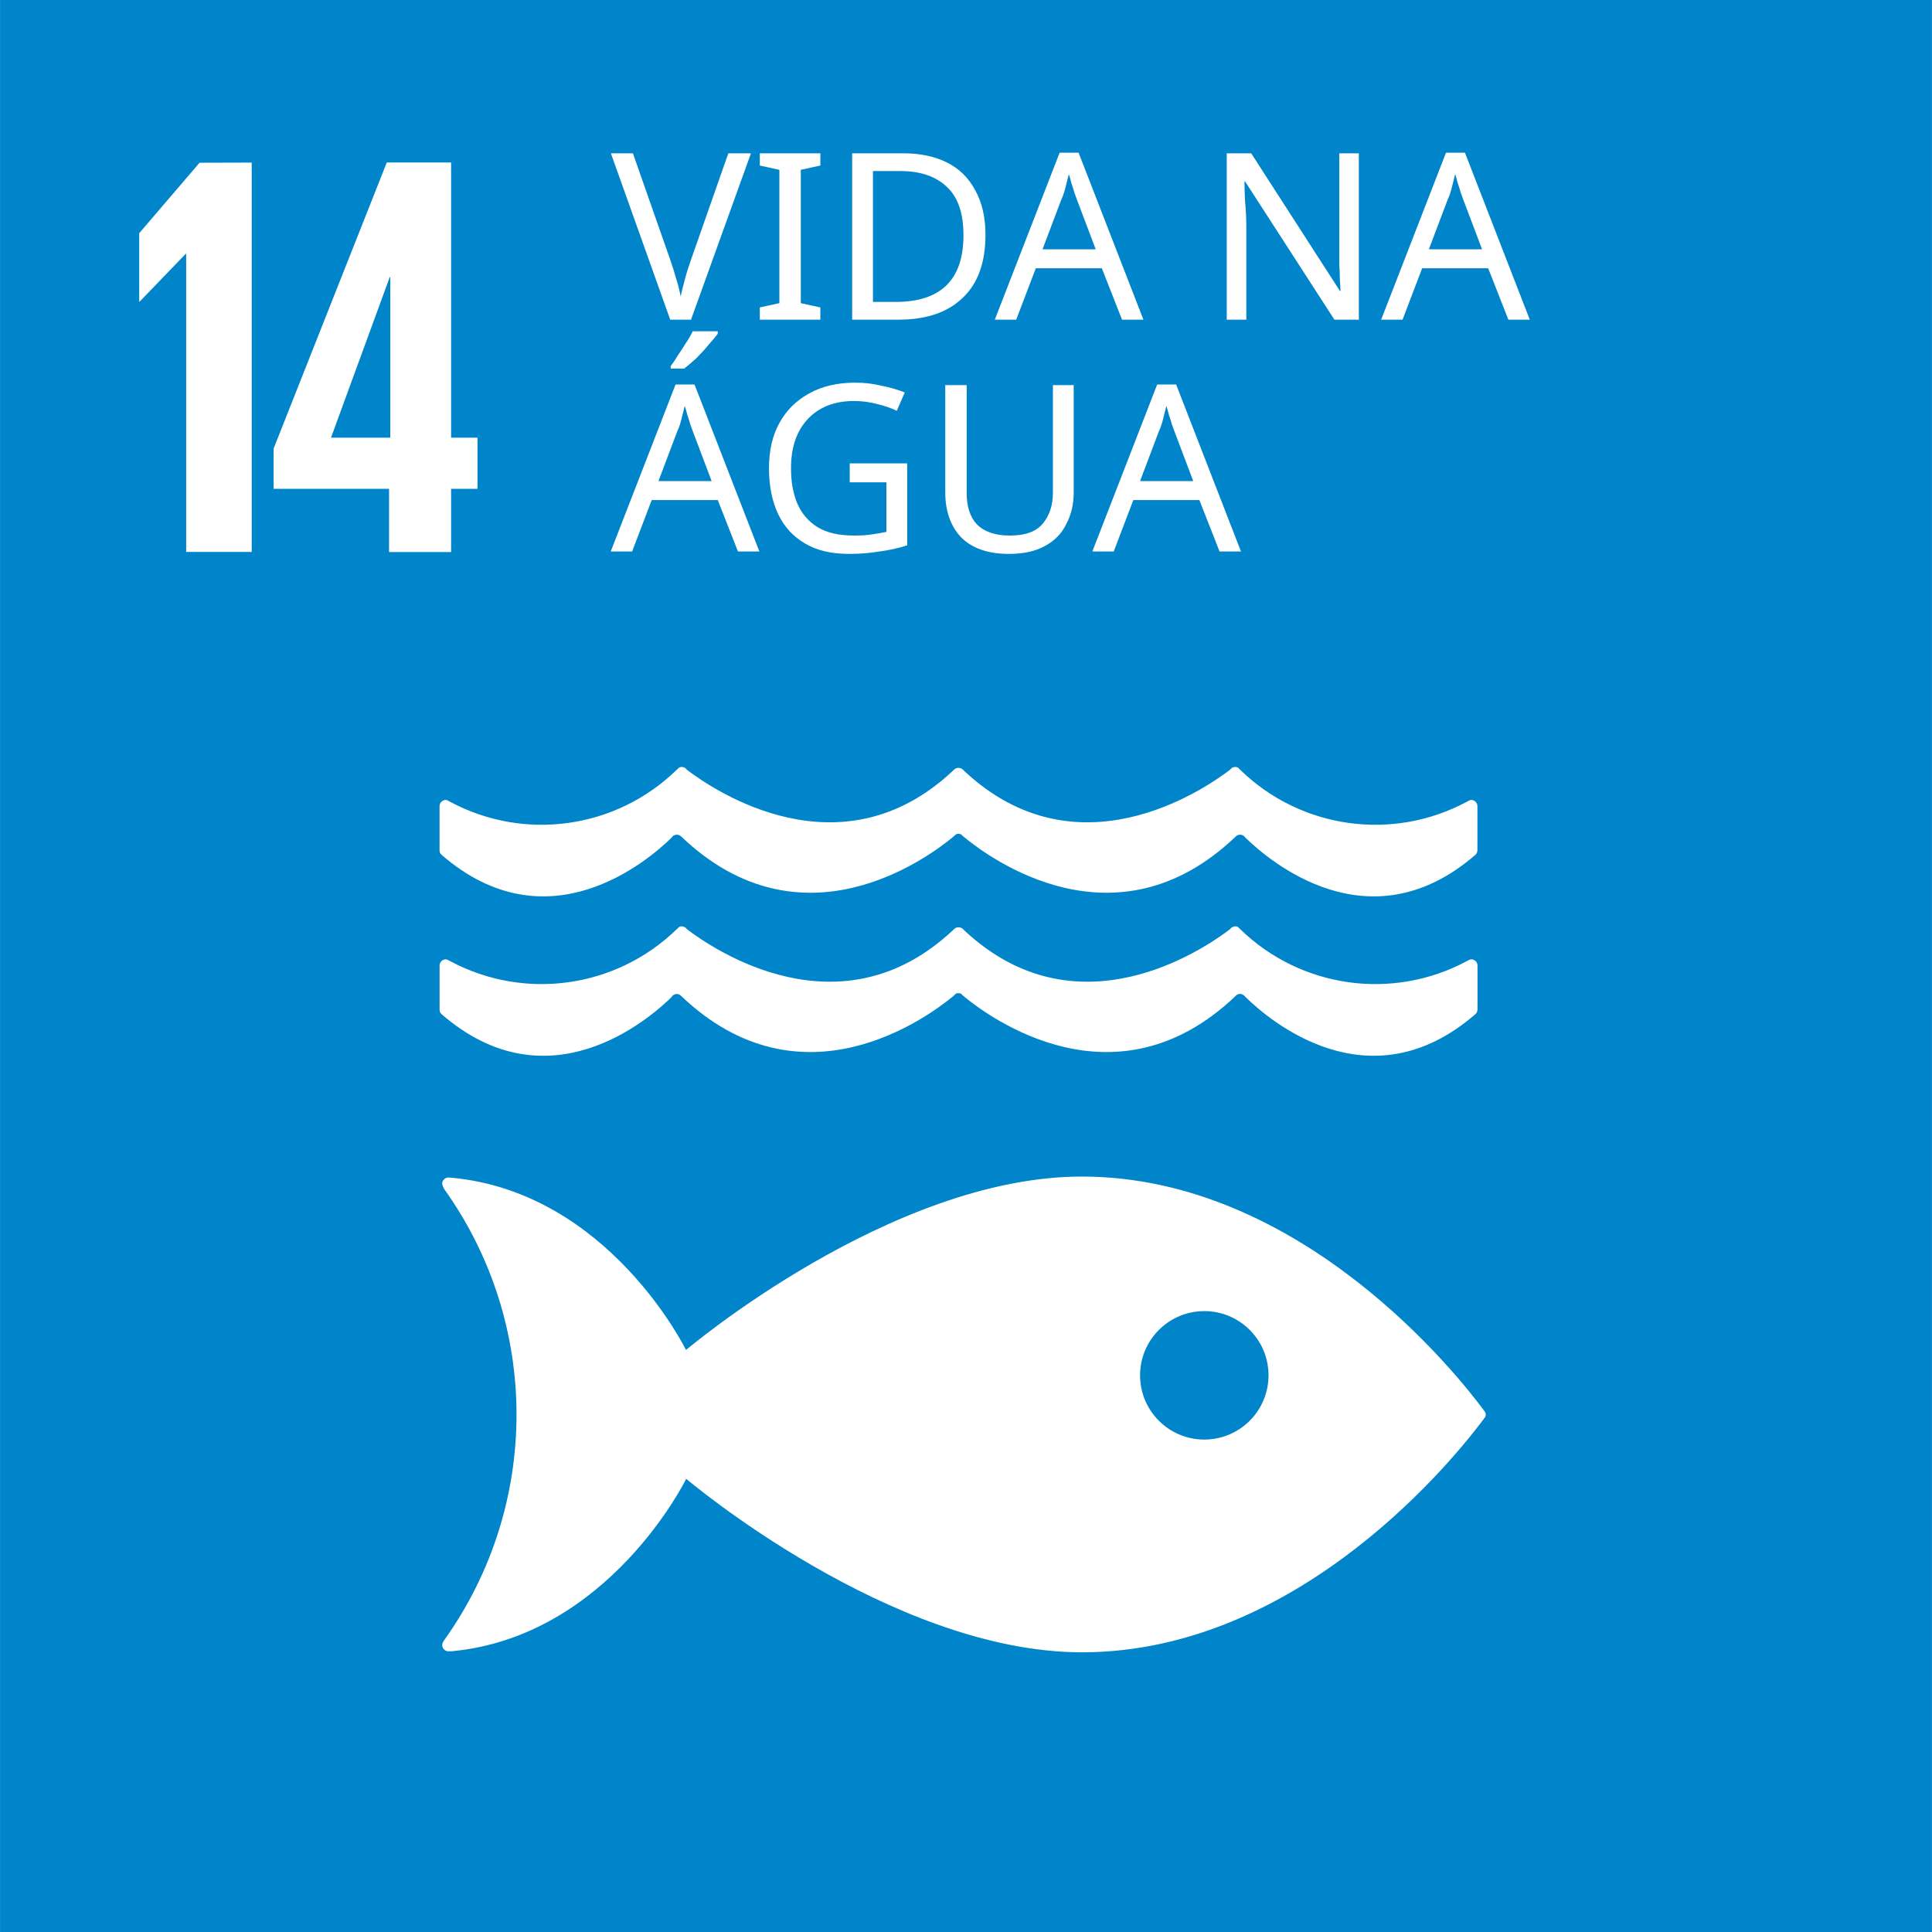
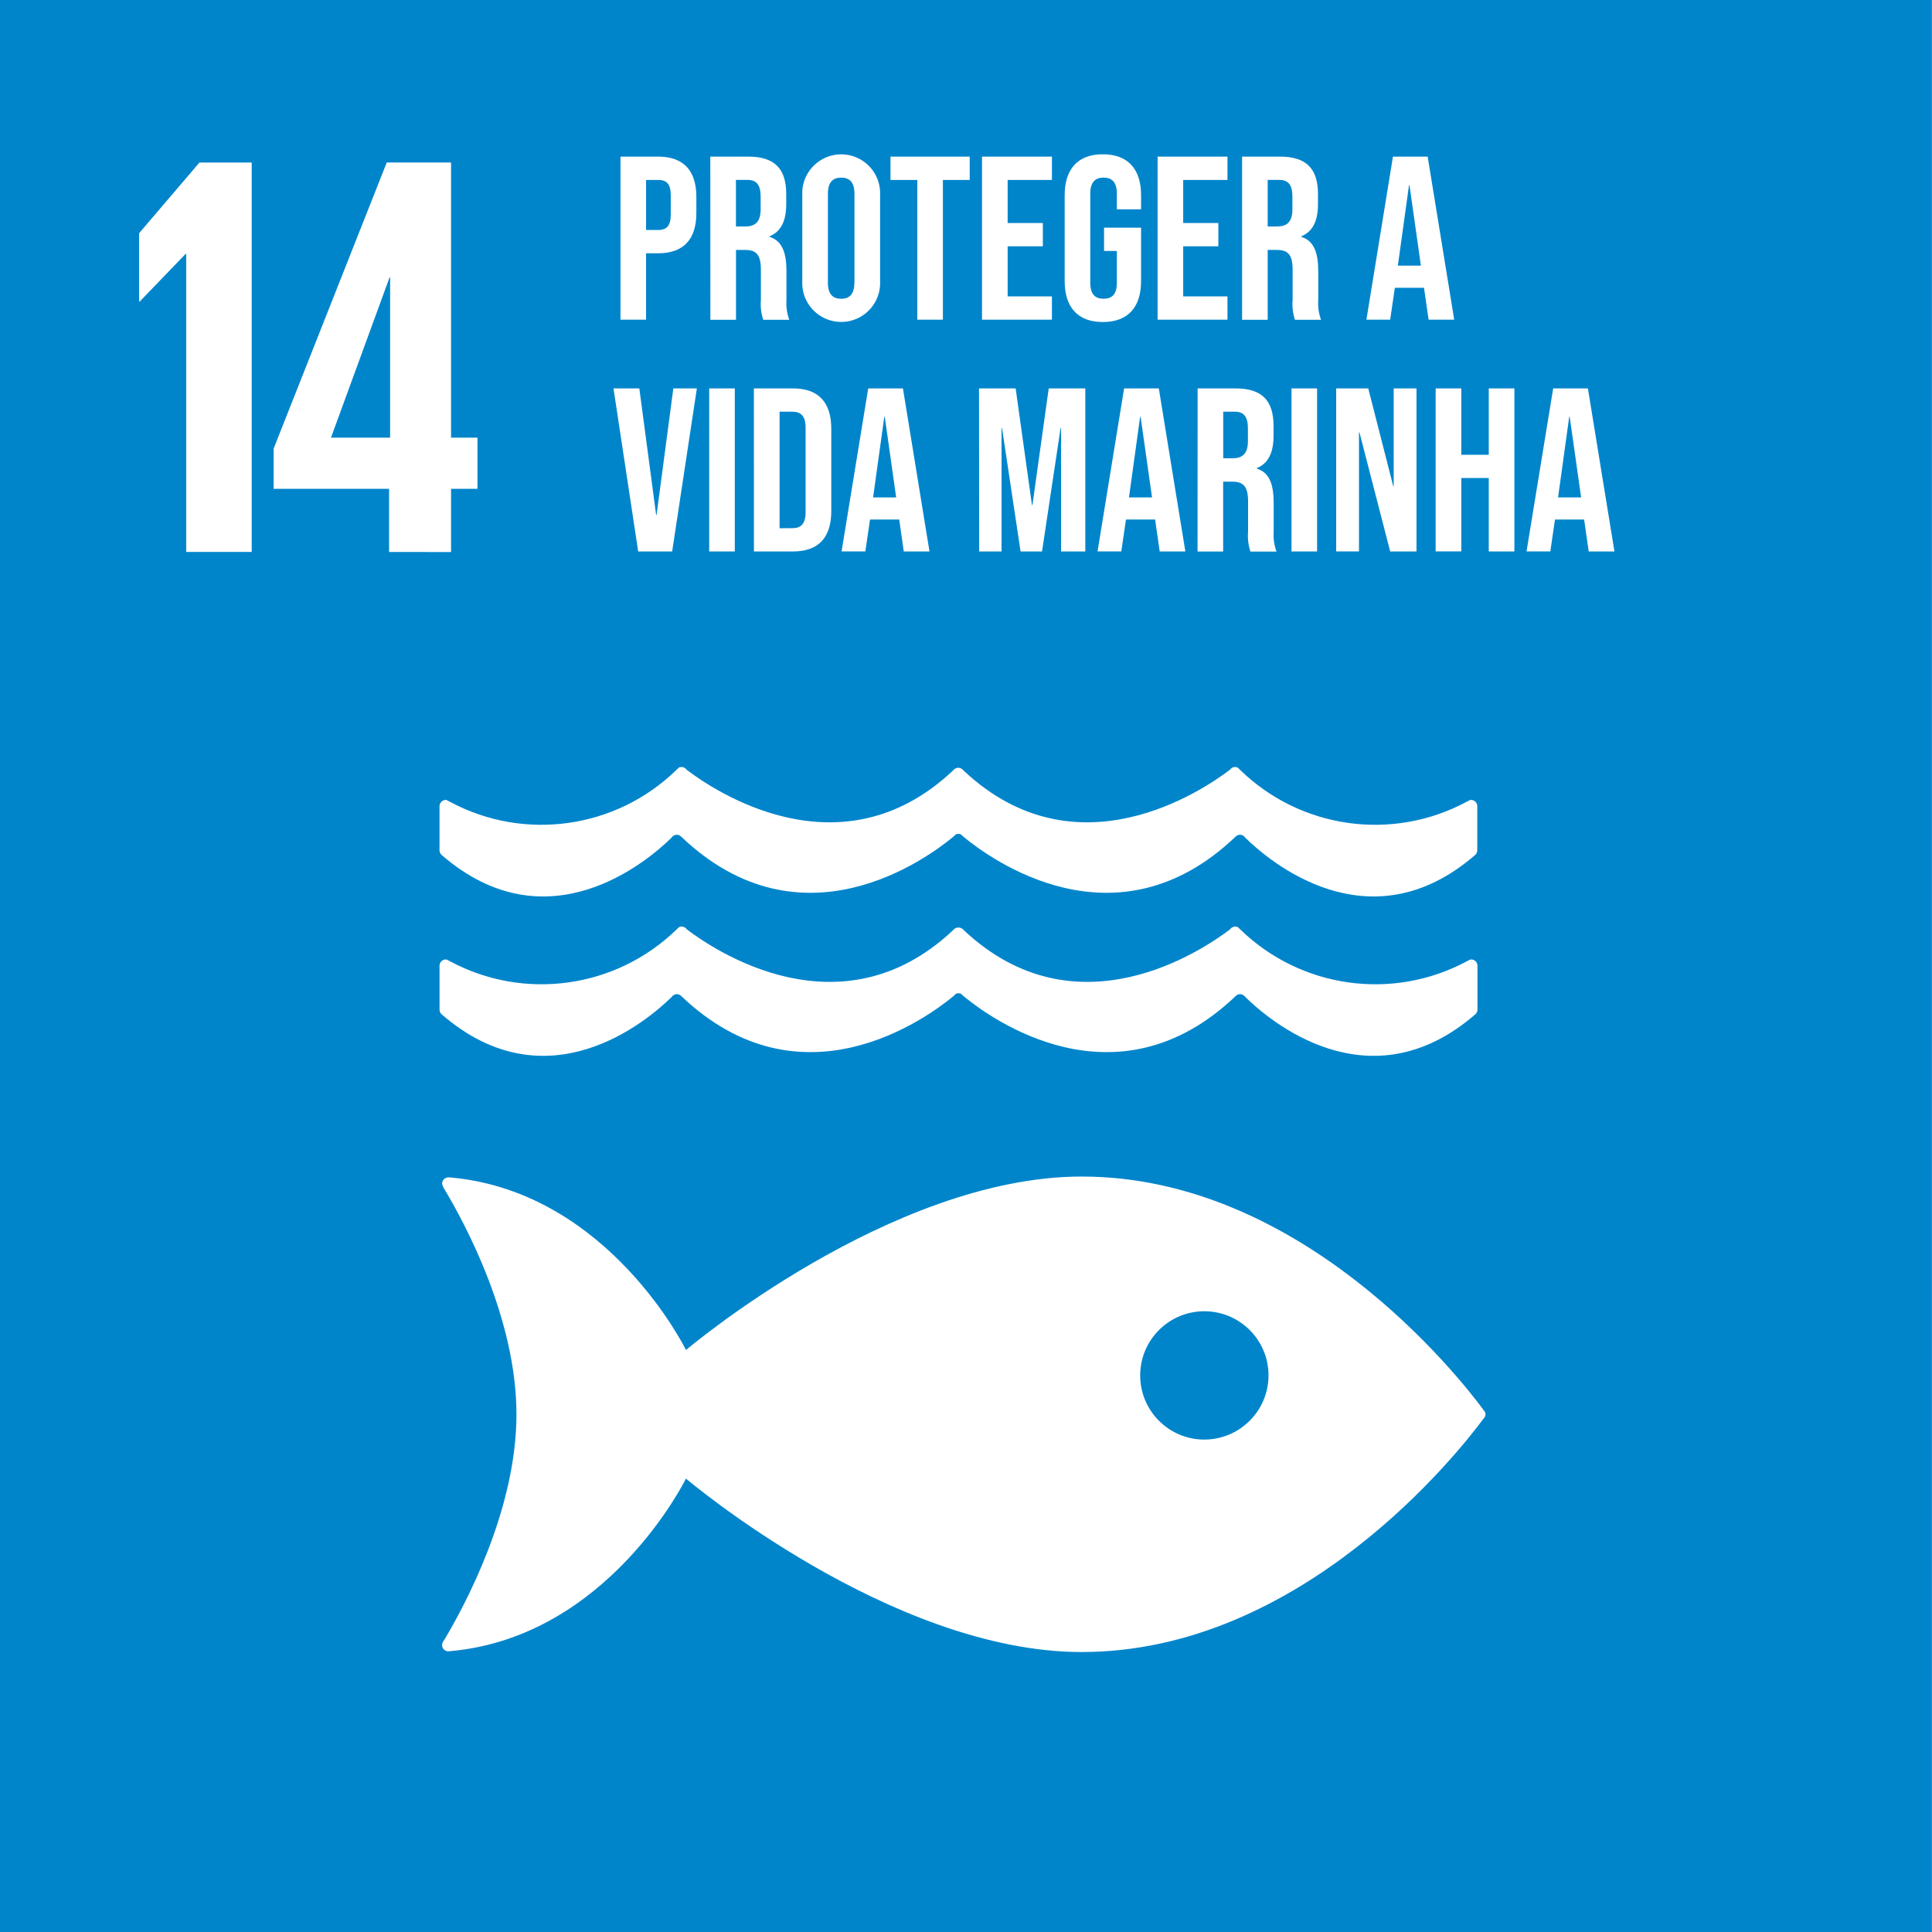
- <svg xmlns="http://www.w3.org/2000/svg" width="49.359" height="49.361" viewBox="0 0 49.359 49.361">
-   <g id="Group_14" data-name="Group 14" transform="translate(-272.143 -253.729)">
-     <rect id="Rectangle_15" data-name="Rectangle 15" width="49.359" height="49.361" transform="translate(272.144 253.729)" fill="#0085cb" />
-     <path id="Path_74" data-name="Path 74" d="M278.574,257.883v9.948H276.9v-7.615h-.014l-1.173,1.217H275.7v-1.746l1.541-1.8Z" fill="#fff" />
-     <path id="Path_75" data-name="Path 75" d="M280.6,264.911l1.5-4.1h.014v4.1Zm3.068,2.922v-1.615h.675v-1.307h-.675V257.88h-1.643l-2.892,7.311v1.027h2.95v1.615Z" fill="#fff" />
-     <path id="Path_76" data-name="Path 76" d="M302.909,290.509a1.641,1.641,0,1,1,1.644-1.642,1.642,1.642,0,0,1-1.644,1.642m7.132-.765c-.622-.839-4.634-5.955-10.26-5.955-4.885,0-10.111,4.431-10.111,4.431s-1.963-4.018-5.978-4.4c-.025,0-.049-.006-.076-.006h-.024a.163.163,0,0,0-.153.159.448.448,0,0,0,.062.148,9.911,9.911,0,0,1,0,11.5l-.035.054a.17.17,0,0,0-.024.086.159.159,0,0,0,.147.157l.043,0a.208.208,0,0,0,.043,0c4.027-.375,6-4.406,6-4.406s5.226,4.432,10.111,4.432c5.626,0,9.638-5.117,10.26-5.954l.042-.057a.182.182,0,0,0,.015-.061.172.172,0,0,0-.015-.063c-.011-.017-.025-.035-.042-.057" fill="#fff" />
-     <path id="Path_77" data-name="Path 77" d="M283.565,274.173a.136.136,0,0,0-.031-.007.162.162,0,0,0-.161.164v1.12a.157.157,0,0,0,.047.115c2.715,2.36,5.286.149,5.882-.435a.146.146,0,0,1,.042-.047.173.173,0,0,1,.088-.028.155.155,0,0,1,.11.042l.008.007c3.068,2.928,6.284.556,6.953,0l.066-.059a.141.141,0,0,1,.062-.013.153.153,0,0,1,.064.013l.065.059c.67.556,3.886,2.928,6.952,0l.006-.007a.16.16,0,0,1,.109-.042.168.168,0,0,1,.09.028.184.184,0,0,1,.045.047c.6.584,3.162,2.795,5.881.435a.165.165,0,0,0,.047-.115v-1.12a.161.161,0,0,0-.159-.164.164.164,0,0,0-.036.007c-.024.014-.051.029-.081.043a4.943,4.943,0,0,1-5.777-.812c-.022-.02-.045-.041-.068-.065a.166.166,0,0,0-.068-.015.275.275,0,0,0-.05.008.191.191,0,0,0-.081.063c-.7.534-3.917,2.712-6.782.04l-.042-.041a.174.174,0,0,0-.115-.048.167.167,0,0,0-.113.048l-.044.041c-2.863,2.672-6.083.494-6.783-.04a.177.177,0,0,0-.08-.063.272.272,0,0,0-.051-.008.19.19,0,0,0-.068.015.6.6,0,0,1-.068.065,4.943,4.943,0,0,1-5.777.812l-.082-.043" fill="#fff" />
-     <path id="Path_78" data-name="Path 78" d="M289.3,279.2a.127.127,0,0,1,.042-.044.161.161,0,0,1,.09-.032.153.153,0,0,1,.109.046l.007.007c3.067,2.923,6.284.553,6.954,0l.065-.063a.155.155,0,0,1,.062-.01.168.168,0,0,1,.064.01l.065.063c.67.553,3.886,2.923,6.952,0l.007-.007a.145.145,0,0,1,.2-.014.148.148,0,0,1,.046.044c.593.584,3.162,2.8,5.881.435a.163.163,0,0,0,.048-.114V278.4a.16.16,0,0,0-.161-.161.167.167,0,0,0-.035.007l-.081.041a4.949,4.949,0,0,1-5.777-.81l-.068-.065a.132.132,0,0,0-.068-.016.109.109,0,0,0-.048.011.148.148,0,0,0-.083.061c-.7.534-3.917,2.712-6.782.04l-.042-.042a.163.163,0,0,0-.115-.046.16.16,0,0,0-.113.046l-.044.042c-2.863,2.672-6.083.494-6.783-.04a.142.142,0,0,0-.08-.061.137.137,0,0,0-.118.005c-.022.022-.045.044-.069.065a4.949,4.949,0,0,1-5.777.81c-.028-.015-.057-.028-.082-.041a.136.136,0,0,0-.031-.007.16.16,0,0,0-.161.161v1.123a.155.155,0,0,0,.047.114c2.715,2.361,5.287.149,5.882-.435" fill="#fff" />
-     <text id="VIDA_NA" data-name="VIDA NA" transform="translate(287.751 261.896)" fill="#fff" font-size="5.949" font-family="BebasNeue-Regular, Bebas Neue">
-       <tspan x="0" y="0">VIDA NA</tspan>
-     </text>
-     <text id="ÁGUA" transform="translate(287.747 267.818)" fill="#fff" font-size="5.949" font-family="BebasNeue-Regular, Bebas Neue">
-       <tspan x="0" y="0">ÁGUA</tspan>
-     </text>
+ <svg xmlns="http://www.w3.org/2000/svg" id="Group_432" data-name="Group 432" width="114.409" height="114.415" viewBox="0 0 114.409 114.415">
+   <g id="Group_396" data-name="Group 396" transform="translate(0 0)">
+     <rect id="Rectangle_126" data-name="Rectangle 126" width="114.409" height="114.415" transform="translate(0 0)" fill="#0085cb" />
+     <path id="Path_451" data-name="Path 451" d="M274.839,256.624v23.058H270.96v-17.65h-.033l-2.719,2.821h-.036v-4.047l3.572-4.182Z" transform="translate(-259.933 -246.997)" fill="#fff" />
+     <path id="Path_452" data-name="Path 452" d="M275.007,272.917l3.47-9.489h.032v9.489Zm7.111,6.773v-3.743h1.565v-3.03h-1.565V256.622H278.31l-6.7,16.946v2.378h6.838v3.743Z" transform="translate(-255.406 -246.999)" fill="#fff" />
+     <path id="Path_453" data-name="Path 453" d="M321.044,298.109a3.8,3.8,0,1,1,3.811-3.808,3.809,3.809,0,0,1-3.811,3.808m16.531-1.773c-1.442-1.945-10.741-13.805-23.782-13.805-11.323,0-23.436,10.273-23.436,10.273s-4.55-9.313-13.857-10.21c-.058,0-.113-.014-.176-.014h-.056a.379.379,0,0,0-.355.371,1.015,1.015,0,0,0,.144.341c1.2,1.991,4.26,7.661,4.26,13.321,0,5.679-3.08,11.36-4.267,13.344l-.081.125a.364.364,0,0,0-.056.2.369.369,0,0,0,.341.366l.1-.009a.5.5,0,0,0,.1-.007c9.334-.872,13.9-10.213,13.9-10.213s12.113,10.271,23.436,10.271c13.041,0,22.34-11.858,23.782-13.8.039-.053.072-.1.1-.132a.409.409,0,0,0,.035-.141.386.386,0,0,0-.035-.144,1.276,1.276,0,0,0-.1-.132" transform="translate(-249.732 -212.855)" fill="#fff" />
+     <path id="Path_454" data-name="Path 454" d="M276.292,274.034a.307.307,0,0,0-.072-.016.374.374,0,0,0-.373.378v2.6a.369.369,0,0,0,.109.269c6.293,5.47,12.252.345,13.632-1.011a.365.365,0,0,1,.1-.107.4.4,0,0,1,.2-.067.361.361,0,0,1,.255.1l.018.016c7.111,6.784,14.566,1.289,16.116,0l.153-.139a.361.361,0,0,1,.144-.03.393.393,0,0,1,.148.03l.151.139c1.553,1.289,9.007,6.784,16.114,0l.014-.016a.373.373,0,0,1,.253-.1.391.391,0,0,1,.209.067.413.413,0,0,1,.1.107c1.379,1.356,7.329,6.481,13.632,1.011a.388.388,0,0,0,.109-.269v-2.6a.371.371,0,0,0-.371-.378.379.379,0,0,0-.081.016q-.083.049-.188.1a11.457,11.457,0,0,1-13.391-1.88c-.051-.046-.1-.1-.158-.153a.436.436,0,0,0-.158-.032.64.64,0,0,0-.116.016.431.431,0,0,0-.188.148c-1.625,1.235-9.079,6.284-15.72.093l-.1-.1a.407.407,0,0,0-.267-.114.39.39,0,0,0-.262.114l-.1.1c-6.636,6.191-14.1,1.143-15.722-.093a.4.4,0,0,0-.185-.148.636.636,0,0,0-.118-.016.492.492,0,0,0-.158.032,1.4,1.4,0,0,1-.158.153,11.457,11.457,0,0,1-13.391,1.88c-.065-.032-.132-.065-.19-.1" transform="translate(-249.818 -226.646)" fill="#fff" />
+     <path id="Path_455" data-name="Path 455" d="M289.588,280.325a.348.348,0,0,1,.1-.1.39.39,0,0,1,.209-.072.361.361,0,0,1,.253.1l.016.016c7.109,6.775,14.566,1.282,16.119,0l.151-.144a.325.325,0,0,1,.144-.023.335.335,0,0,1,.146.023l.153.144c1.553,1.282,9.007,6.775,16.114,0l.016-.016a.356.356,0,0,1,.25-.1.363.363,0,0,1,.206.072.371.371,0,0,1,.107.1c1.375,1.354,7.329,6.483,13.632,1.008a.378.378,0,0,0,.111-.264v-2.6a.371.371,0,0,0-.373-.371.391.391,0,0,0-.081.016c-.056.028-.118.058-.188.1a11.472,11.472,0,0,1-13.391-1.88c-.051-.049-.1-.1-.158-.151a.33.33,0,0,0-.158-.037.255.255,0,0,0-.111.028.344.344,0,0,0-.192.141c-1.625,1.235-9.079,6.284-15.72.093l-.1-.1a.387.387,0,0,0-.267-.1.379.379,0,0,0-.262.1l-.1.1c-6.636,6.191-14.1,1.143-15.722-.093a.328.328,0,0,0-.185-.141.315.315,0,0,0-.118-.028.34.34,0,0,0-.155.037c-.051.053-.1.1-.16.151a11.472,11.472,0,0,1-13.391,1.88c-.065-.037-.132-.067-.19-.1a.309.309,0,0,0-.074-.016.37.37,0,0,0-.371.371v2.6a.358.358,0,0,0,.109.264c6.293,5.475,12.255.345,13.632-1.008" transform="translate(-249.818 -221.278)" fill="#fff" />
+     <g id="Group_393" data-name="Group 393" transform="translate(36.745 9.136)">
+       <g id="Group_392" data-name="Group 392">
+         <path id="Path_456" data-name="Path 456" d="M280.47,256.472H282.7c1.518,0,2.264.841,2.264,2.388v.95c0,1.546-.746,2.387-2.264,2.387h-.716v3.931H280.47Zm2.232,4.346c.484,0,.746-.222.746-.911v-1.145c0-.691-.262-.909-.746-.909h-.716v2.965Z" transform="translate(-280.47 -256.333)" fill="#fff" />
+         <path id="Path_457" data-name="Path 457" d="M282.765,256.472h2.248c1.574,0,2.248.73,2.248,2.221v.6c0,.992-.315,1.627-.992,1.9v.03c.758.232,1.006.95,1.006,2.04v1.7a2.823,2.823,0,0,0,.167,1.173H285.9a2.951,2.951,0,0,1-.139-1.187v-1.764c0-.9-.26-1.187-.95-1.187h-.524v4.137h-1.518Zm2.07,4.137c.566,0,.911-.246.911-1.018v-.749c0-.686-.234-.99-.772-.99h-.691v2.756Z" transform="translate(-277.445 -256.333)" fill="#fff" />
+         <path id="Path_458" data-name="Path 458" d="M285.115,263.917v-5.076a2.307,2.307,0,1,1,4.608,0v5.076a2.307,2.307,0,1,1-4.608,0Zm3.09.1v-5.271c0-.688-.3-.95-.786-.95s-.786.262-.786.95v5.271c0,.691.3.953.786.953S288.2,264.705,288.2,264.015Z" transform="translate(-274.348 -256.412)" fill="#fff" />
+         <path id="Path_459" data-name="Path 459" d="M288.957,257.854h-1.588v-1.382h4.691v1.382h-1.588v8.275h-1.516Z" transform="translate(-271.378 -256.333)" fill="#fff" />
+         <path id="Path_460" data-name="Path 460" d="M289.707,256.472h4.14v1.382h-2.622v2.55h2.084v1.379h-2.084v2.967h2.622v1.379h-4.14Z" transform="translate(-268.296 -256.333)" fill="#fff" />
+         <path id="Path_461" data-name="Path 461" d="M291.819,263.917v-5.076c0-1.546.772-2.429,2.26-2.429s2.265.883,2.265,2.429v.83h-1.435v-.927c0-.688-.3-.95-.786-.95s-.788.262-.788.95v5.285c0,.688.3.939.788.939s.786-.25.786-.939v-1.891h-.758v-1.379h2.193v3.159c0,1.546-.772,2.429-2.265,2.429S291.819,265.463,291.819,263.917Z" transform="translate(-265.513 -256.412)" fill="#fff" />
+         <path id="Path_462" data-name="Path 462" d="M294.193,256.472h4.138v1.382h-2.622v2.55h2.082v1.379h-2.082v2.967h2.622v1.379h-4.138Z" transform="translate(-262.384 -256.333)" fill="#fff" />
+         <path id="Path_463" data-name="Path 463" d="M296.352,256.472H298.6c1.572,0,2.246.73,2.246,2.221v.6c0,.992-.315,1.627-.99,1.9v.03c.758.232,1.006.95,1.006,2.04v1.7a2.861,2.861,0,0,0,.165,1.173h-1.546a3.015,3.015,0,0,1-.137-1.187v-1.764c0-.9-.262-1.187-.95-1.187h-.526v4.137h-1.516Zm2.068,4.137c.568,0,.911-.246.911-1.018v-.749c0-.686-.234-.99-.772-.99h-.691v2.756Z" transform="translate(-259.539 -256.333)" fill="#fff" />
+         <path id="Path_464" data-name="Path 464" d="M301.1,256.472h2.056l1.572,9.656h-1.516l-.278-1.917v.028h-1.722l-.276,1.889h-1.407Zm1.655,6.455-.677-4.77h-.025l-.663,4.77Z" transform="translate(-255.353 -256.333)" fill="#fff" />
+       </g>
+     </g>
+     <g id="Group_395" data-name="Group 395" transform="translate(36.332 23.002)">
+       <g id="Group_394" data-name="Group 394">
+         <path id="Path_465" data-name="Path 465" d="M280.292,262.394h1.53l.994,7.489h.028l.992-7.489h1.393l-1.463,9.656h-2.012Z" transform="translate(-280.292 -262.394)" fill="#fff" />
+         <path id="Path_466" data-name="Path 466" d="M282.737,262.394h1.516v9.656h-1.516Z" transform="translate(-277.07 -262.394)" fill="#fff" />
+         <path id="Path_467" data-name="Path 467" d="M283.879,262.394H286.2c1.518,0,2.262.841,2.262,2.387v4.884c0,1.544-.744,2.385-2.262,2.385h-2.318Zm2.29,8.277c.482,0,.772-.248.772-.939v-5.021c0-.691-.29-.937-.772-.937H285.4v6.9Z" transform="translate(-275.565 -262.394)" fill="#fff" />
+         <path id="Path_468" data-name="Path 468" d="M287.695,262.394h2.056l1.572,9.656H289.8l-.273-1.917v.025h-1.725l-.278,1.891h-1.407Zm1.655,6.455-.675-4.773h-.028l-.663,4.773Z" transform="translate(-272.61 -262.394)" fill="#fff" />
+         <path id="Path_469" data-name="Path 469" d="M289.631,262.394H291.8l.966,6.91h.028l.964-6.91h2.167v9.656h-1.435V264.74h-.028l-1.1,7.311h-1.27l-1.1-7.311h-.028v7.311h-1.323Z" transform="translate(-267.984 -262.394)" fill="#fff" />
+         <path id="Path_470" data-name="Path 470" d="M294.231,262.394h2.056l1.572,9.656H296.34l-.276-1.917v.025h-1.722l-.276,1.891h-1.407Zm1.655,6.455-.677-4.773h-.028l-.661,4.773Z" transform="translate(-263.993 -262.394)" fill="#fff" />
+         <path id="Path_471" data-name="Path 471" d="M295.216,262.394h2.248c1.574,0,2.248.73,2.248,2.22v.6c0,.99-.318,1.627-.992,1.9v.03c.758.232,1,.95,1,2.04v1.7a2.82,2.82,0,0,0,.169,1.173h-1.546a3.007,3.007,0,0,1-.139-1.187V269.1c0-.895-.262-1.184-.95-1.184h-.526v4.137h-1.516Zm2.07,4.137c.566,0,.909-.246.909-1.018v-.749c0-.688-.234-.99-.772-.99h-.691v2.756Z" transform="translate(-260.624 -262.394)" fill="#fff" />
+         <path id="Path_472" data-name="Path 472" d="M297.614,262.394h1.516v9.656h-1.516Z" transform="translate(-257.463 -262.394)" fill="#fff" />
+         <path id="Path_473" data-name="Path 473" d="M298.756,262.394h1.9l1.477,5.781h.028v-5.781h1.351v9.656h-1.558L300.135,265h-.028v7.049h-1.351Z" transform="translate(-255.958 -262.394)" fill="#fff" />
+         <path id="Path_474" data-name="Path 474" d="M301.3,262.394h1.518v3.931h1.627v-3.931h1.518v9.656h-1.518V267.7h-1.627v4.346H301.3Z" transform="translate(-252.611 -262.394)" fill="#fff" />
+         <path id="Path_475" data-name="Path 475" d="M305.195,262.394h2.056l1.572,9.656H307.3l-.276-1.917v.025h-1.722l-.276,1.891h-1.409Zm1.655,6.455-.677-4.773h-.028l-.661,4.773Z" transform="translate(-249.546 -262.394)" fill="#fff" />
+       </g>
+     </g>
  </g>
</svg>
